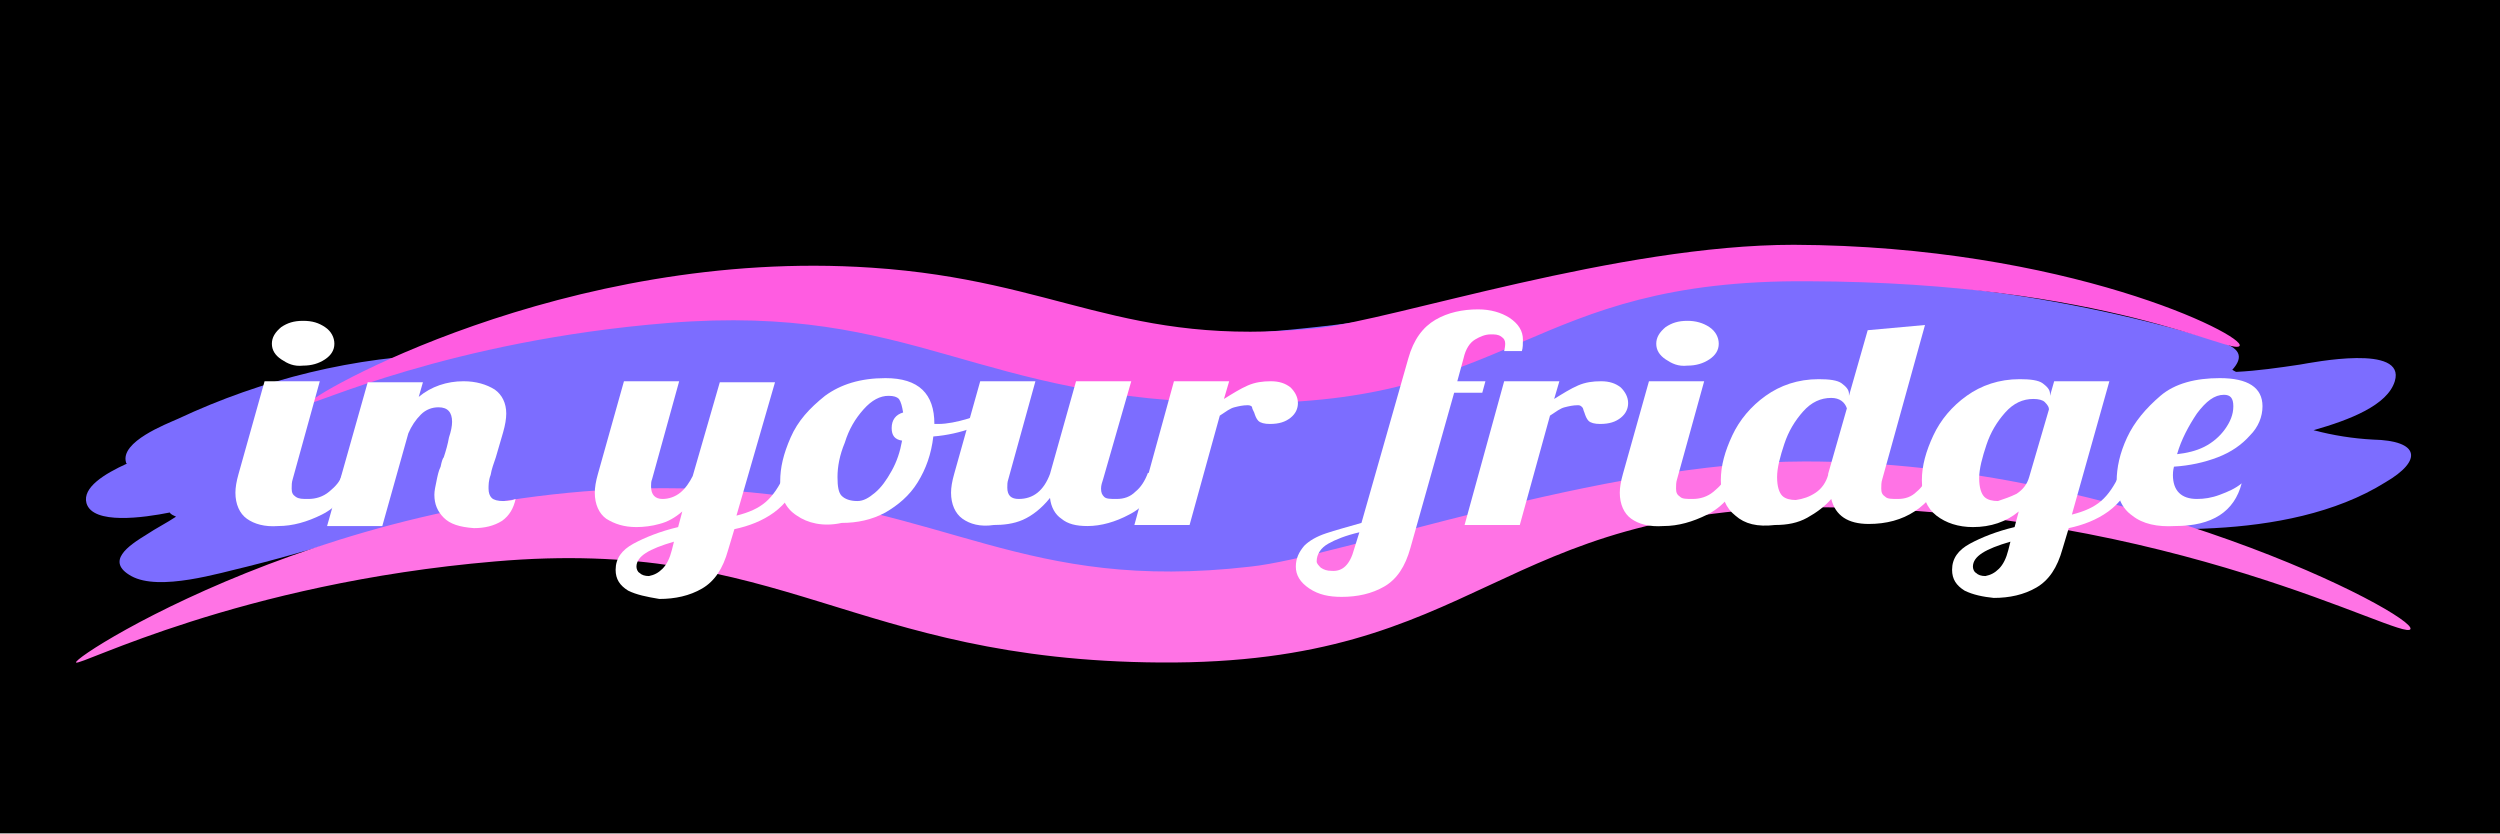
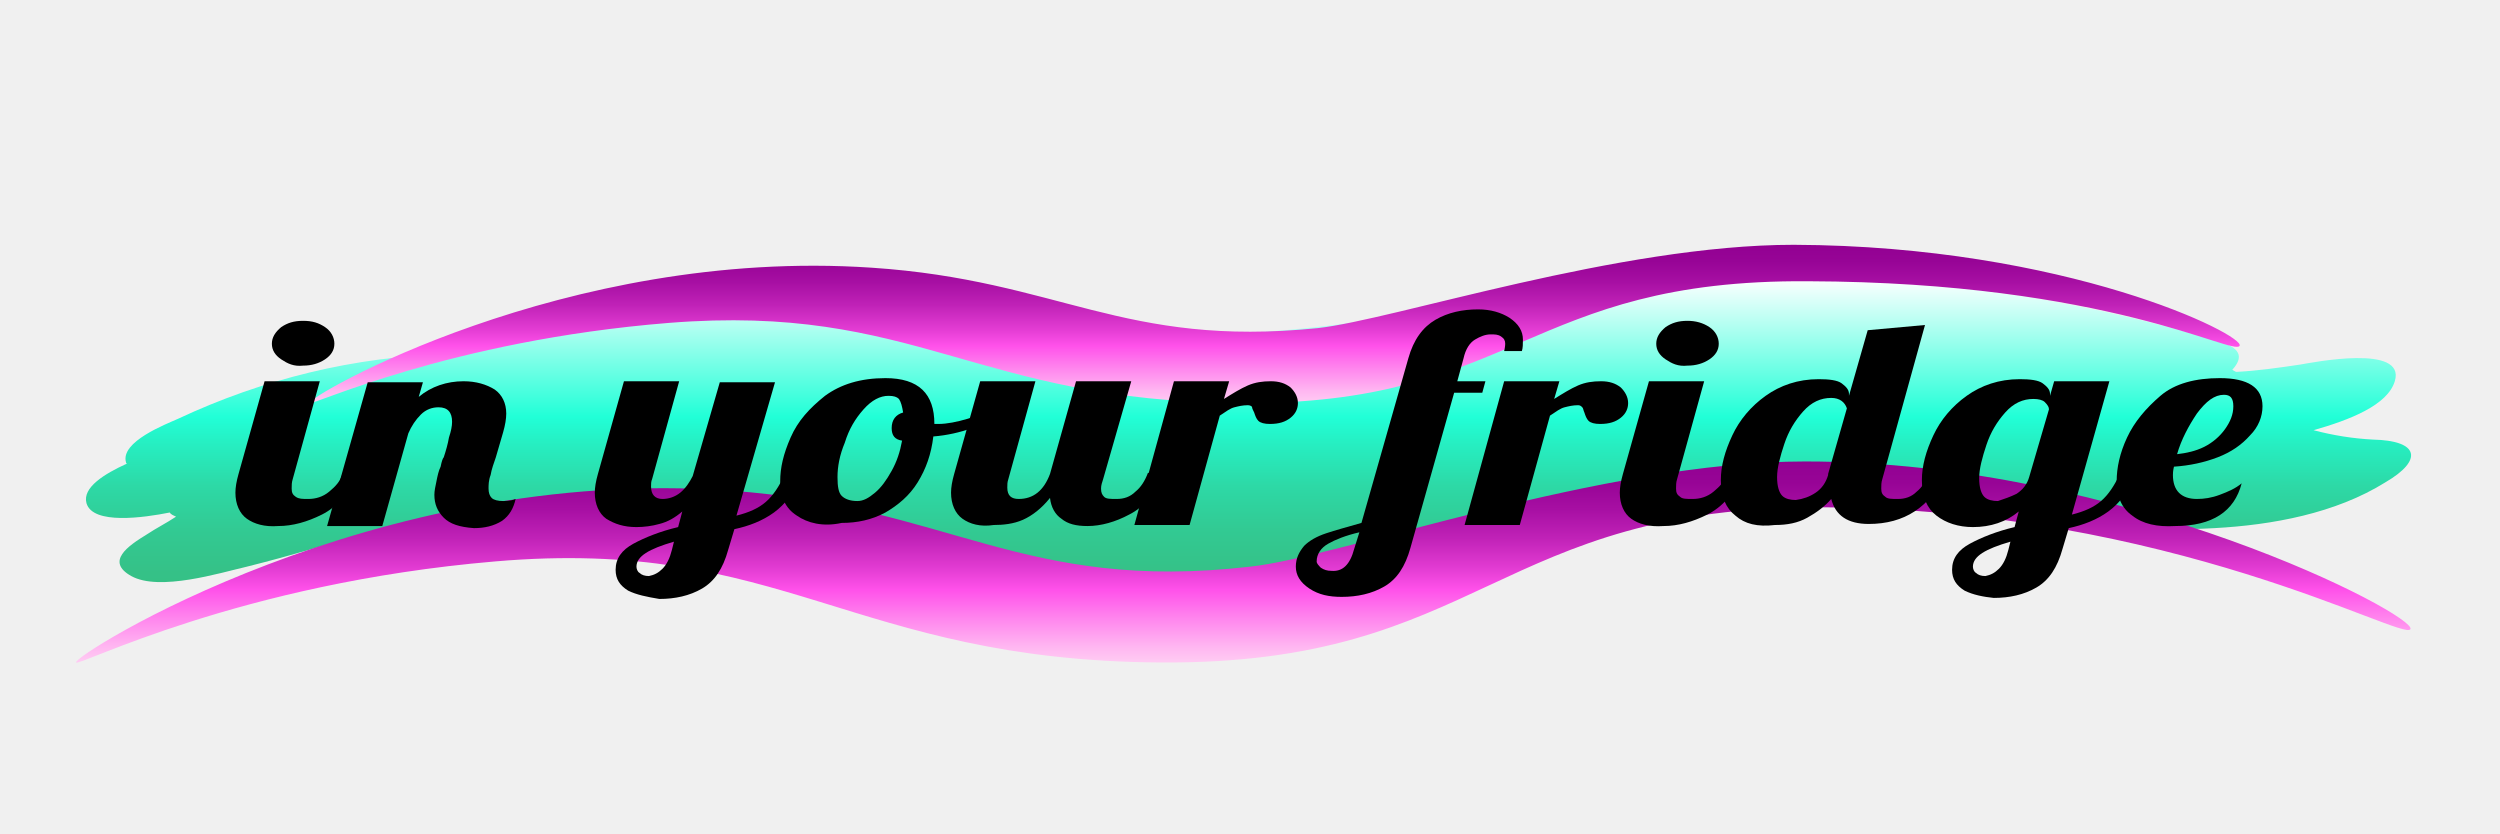
- <svg xmlns="http://www.w3.org/2000/svg" version="1.1" id="Warstwa_1" x="0px" y="0px" viewBox="0 0 240 80" style="enable-background:new 0 0 240 80;" xml:space="preserve">
+ <svg xmlns="http://www.w3.org/2000/svg" xmlns:xlink="http://www.w3.org/1999/xlink" version="1.1" id="Warstwa_1" x="0px" y="0px" viewBox="0 0 240 80" style="enable-background:new 0 0 240 80;" xml:space="preserve">
  <style type="text/css">
- 	.st0{fill:#7C6DFF;}
- 	.st1{fill:#FF5CE1;}
- 	.st2{fill:#FF73E5;}
- 	.st3{fill:#FFFFFF;}
+ 	.st0{fill:url(#SVGID_1_);}
+ 	.st1{fill:url(#SVGID_00000065062627822816050250000000301625033412798864_);}
+ 	.st2{fill:url(#SVGID_00000165227181748509957020000012348348844762991238_);}
+ 	.st3{clip-path:url(#SVGID_00000029748331680824588260000006157473373707077817_);}
+ 	.st4{clip-path:url(#SVGID_00000083054543840787733330000016812590485628647594_);}
+ 	.st5{clip-path:url(#SVGID_00000085231439165316520180000004624912995546833562_);}
+ 	.st6{clip-path:url(#SVGID_00000057831379467640489620000010386262381234860943_);}
+ 	.st7{clip-path:url(#SVGID_00000169527844537104715430000012389577654403326121_);}
+ 	.st8{clip-path:url(#SVGID_00000045602674596552010220000008457759679783765638_);}
+ 	.st9{clip-path:url(#SVGID_00000080188492133598849550000012423451543687539372_);}
+ 	.st10{clip-path:url(#SVGID_00000124122910316897507110000000817183369835563933_);}
+ 	.st11{clip-path:url(#SVGID_00000141429310975013705090000017264376914575035286_);}
+ 	.st12{clip-path:url(#SVGID_00000073695997875720722330000007120541654793094079_);}
+ 	.st13{clip-path:url(#SVGID_00000023974071972358609010000009331534913883654047_);}
+ 	.st14{clip-path:url(#SVGID_00000108281715214661772930000012003828351346873480_);}
+ 	.st15{clip-path:url(#SVGID_00000142142113880364536230000014330997355380818863_);}
+ 	.st16{clip-path:url(#SVGID_00000161611034830498903290000017165061158628525488_);}
+ 	.st17{clip-path:url(#SVGID_00000152983592099499792190000007597551118080742039_);}
+ 	.st18{clip-path:url(#SVGID_00000039836375801770042340000011030612652909502136_);}
+ 	.st19{clip-path:url(#SVGID_00000114774303221623309550000011994104450757796256_);}
+ 	.st20{clip-path:url(#SVGID_00000139290407168202859170000016157787040103914928_);}
+ 	.st21{clip-path:url(#SVGID_00000020356593184626378890000018111411441031017871_);}
+ 	.st22{clip-path:url(#SVGID_00000139255261032808387400000010601490477063619759_);}
</style>
-   <rect width="240" height="80" />
+   <linearGradient id="SVGID_1_" gradientUnits="userSpaceOnUse" x1="119.857" y1="26.643" x2="119.857" y2="59.2">
+     <stop offset="0" style="stop-color:#FFFFFF" />
+     <stop offset="0.411" style="stop-color:#21FFD7" />
+     <stop offset="0.489" style="stop-color:#26EFC2" />
+     <stop offset="0.615" style="stop-color:#2DD9A6" />
+     <stop offset="0.742" style="stop-color:#32CA93" />
+     <stop offset="0.87" style="stop-color:#35C187" />
+     <stop offset="1" style="stop-color:#36BE83" />
+   </linearGradient>
  <path class="st0" d="M227.8,42.2c-1.9-0.1-3.8-0.4-5.7-0.9c3.5-1,7.1-2.4,7.8-4.7c1.1-3.6-7.9-1.8-9.1-1.6c-2,0.3-4.1,0.6-6.1,0.7  c-0.1,0-0.2-0.1-0.4-0.2c0.9-1,1.1-2-1.2-2.7c-17.1-5.2-34.9-7-52.7-5.8c-17.3,1.1-34.3,6.1-51.7,5c-3.8-0.2-8.3,1-12.1,2.4  c-5-1.7-10-3.8-15.2-4.5c-5.4-0.8-11.3-0.6-17,0.5c-0.4-1.3-3.2-1.2-4-1.3C54.9,29,48.8,31,44,33.5c-0.3,0.2-0.6,0.3-0.9,0.5  c-9,0.2-17.9,2.4-26,6.2c-1.1,0.5-5.6,2.2-5,4.2c0,0,0,0.1,0.1,0.1c-2.2,1-4.3,2.3-3.9,3.8c0.6,2.1,5.5,1.4,8,0.9  c0.1,0.2,0.4,0.3,0.6,0.4c-0.9,0.6-1.9,1.1-2.8,1.7c-1.8,1.1-4,2.6-1.5,4c2.7,1.5,8.5-0.3,11.1-0.9c4.4-1.1,8.7-2.4,13-3.7  c5.2,0.7,10.6,0.8,15.8,0.2c3.8-0.4,7.9-1.4,11.7-2.5c0.9,0.8,2,2.1,2.4,2.5c1.4,1.2,2.9,2,4.7,2.7c1.8,0.7,3.6,1,5.4,1.2  c8.2,4.2,18,3.6,27.3,2.1c0.3,0.3,0.8,0.5,1.6,0.5c4.8,0.5,9.8,1.7,14.6,1.8c6.9,0,13.1-3,19.4-5.5c4-1.5,8-2.9,12.1-4.1  c8-0.4,15.9-1.4,23.6-4.1c12.1,3.5,24.5,5.9,37.3,5.2c5.5-0.3,11.6-1.4,16.4-4.4C232.6,44.2,232.3,42.3,227.8,42.2z" />
-   <path class="st1" d="M29.7,38.7c0.2,0.3,13.4-6,34.5-7.7c23.8-1.9,29.3,7.5,54.8,7.7c26.6,0.2,27.4-11.9,54.6-11.7  c28.8,0.1,40.8,7.2,41.4,6.2c0.6-1-16.6-9.6-42.8-9.7c-16.8,0-38.4,7.2-45.7,8c-18.7,1.9-24.8-4.6-42.8-5.8  C54.2,23.7,29.3,38.2,29.7,38.7z" />
-   <path class="st2" d="M7.3,63.6C7.6,64,22.9,56,47.5,53.9c27.7-2.4,34.2,9.5,63.9,9.7c31,0.2,32-15,63.6-14.9  c33.6,0.2,55.7,12.9,56.4,11.7c0.7-1.3-27.5-16.1-58.1-16.1c-19.5,0-44.7,9.2-53.3,10.1c-21.8,2.5-28.9-5.8-49.9-7.3  C35.9,44.6,6.9,63,7.3,63.6z" />
-   <g>
-     <path class="st3" d="M23.7,49.8c-0.7-0.5-1.1-1.4-1.1-2.5c0-0.5,0.1-1.1,0.3-1.8l2.5-8.9h5.3L28.1,46c-0.1,0.3-0.1,0.6-0.1,0.9   c0,0.4,0.1,0.6,0.4,0.8s0.6,0.2,1.2,0.2c0.7,0,1.4-0.2,2-0.7c0.6-0.5,1.1-1,1.3-1.8h1.5c-0.9,2-2.1,3.3-3.5,4   c-1.4,0.7-2.8,1.1-4.2,1.1C25.4,50.6,24.4,50.3,23.7,49.8z M27,34.5c-0.6-0.4-0.9-0.9-0.9-1.5s0.3-1.1,0.9-1.6   c0.6-0.4,1.2-0.6,2.1-0.6s1.5,0.2,2.1,0.6c0.6,0.4,0.9,1,0.9,1.6s-0.3,1.1-0.9,1.5s-1.3,0.6-2.1,0.6C28.2,35.2,27.6,34.9,27,34.5z" />
-     <path class="st3" d="M42.6,49.7c-0.6-0.6-0.9-1.3-0.9-2.2c0-0.4,0.1-0.8,0.2-1.3s0.2-1,0.4-1.4c0.1-0.5,0.2-0.8,0.3-0.9   c0.2-0.6,0.4-1.3,0.5-1.9c0.2-0.6,0.3-1.1,0.3-1.5c0-0.9-0.4-1.4-1.3-1.4c-0.6,0-1.2,0.2-1.7,0.7s-0.9,1.1-1.2,1.8l-2.5,8.9h-5.3   l3.9-13.8h5.3l-0.4,1.4c1.2-1,2.7-1.5,4.3-1.5c1.2,0,2.2,0.3,3,0.8c0.7,0.5,1.1,1.3,1.1,2.3c0,0.5-0.1,1.1-0.3,1.8   c-0.2,0.7-0.4,1.4-0.7,2.4c-0.2,0.6-0.4,1.1-0.5,1.7c-0.2,0.5-0.2,1-0.2,1.3c0,0.4,0.1,0.7,0.3,0.9c0.2,0.2,0.6,0.3,1.1,0.3   c0.6,0,1-0.1,1.2-0.2c-0.2,0.9-0.6,1.6-1.3,2.1c-0.8,0.5-1.7,0.7-2.7,0.7C44.1,50.6,43.2,50.3,42.6,49.7z" />
-     <path class="st3" d="M60.3,56.7c-0.8-0.5-1.2-1.1-1.2-2c0-1.1,0.6-1.9,1.7-2.5c1.1-0.6,2.6-1.2,4.3-1.6l0.4-1.5   c-0.7,0.6-1.4,1-2.2,1.2c-0.7,0.2-1.5,0.3-2.2,0.3c-1.2,0-2.1-0.3-2.9-0.8c-0.7-0.5-1.1-1.4-1.1-2.5c0-0.5,0.1-1.1,0.3-1.8l2.5-8.9   h5.3L62.6,46c-0.1,0.2-0.1,0.5-0.1,0.7c0,0.8,0.4,1.2,1.1,1.2c0.6,0,1.2-0.2,1.7-0.6c0.5-0.4,0.9-1,1.2-1.6l2.6-9h5.3l-3.7,12.8   c1.2-0.3,2.1-0.7,2.8-1.3c0.7-0.6,1.3-1.5,1.8-2.6H77c-0.7,1.6-1.6,2.8-2.7,3.6c-1.1,0.8-2.4,1.3-3.8,1.6l-0.6,2   c-0.5,1.8-1.3,3-2.5,3.7c-1.2,0.7-2.6,1-4.1,1C62.1,57.3,61.1,57.1,60.3,56.7z M63.6,54.6c0.4-0.4,0.7-1,0.9-1.8l0.2-0.8   c-2.4,0.7-3.6,1.4-3.6,2.4c0,0.2,0.1,0.5,0.3,0.6c0.2,0.2,0.5,0.3,0.9,0.3C62.8,55.2,63.2,55,63.6,54.6z" />
-     <path class="st3" d="M76.5,49.5c-1.1-0.7-1.6-1.8-1.6-3.3c0-1.3,0.3-2.6,1-4.2s1.8-2.8,3.3-4c1.5-1.1,3.4-1.7,5.8-1.7   c3.2,0,4.7,1.5,4.7,4.4v0c0.1,0,0.2,0,0.4,0c0.8,0,1.8-0.2,2.8-0.5c1.1-0.3,2-0.7,2.9-1.2l0.3,0.7c-0.7,0.6-1.6,1.1-2.8,1.4   c-1.1,0.4-2.4,0.7-3.7,0.8c-0.2,1.7-0.7,3.1-1.5,4.4c-0.8,1.3-1.9,2.2-3.1,2.9c-1.3,0.7-2.7,1-4.2,1C79,50.6,77.5,50.2,76.5,49.5z    M84,47.3c0.6-0.5,1.1-1.2,1.6-2.1s0.8-1.8,1-2.9c-0.7-0.1-1-0.5-1-1.2c0-0.8,0.4-1.3,1.1-1.5c-0.1-0.6-0.2-1-0.4-1.3   c-0.2-0.2-0.5-0.3-1-0.3c-0.8,0-1.6,0.4-2.4,1.3c-0.8,0.9-1.4,1.9-1.8,3.2c-0.5,1.2-0.7,2.3-0.7,3.3c0,0.9,0.1,1.5,0.4,1.8   c0.3,0.3,0.8,0.5,1.5,0.5C82.9,48.1,83.4,47.8,84,47.3z" />
-     <path class="st3" d="M92.4,49.8c-0.7-0.5-1.1-1.4-1.1-2.5c0-0.5,0.1-1.1,0.3-1.8l2.5-8.9h5.3L96.8,46c-0.1,0.3-0.1,0.5-0.1,0.8   c0,0.8,0.4,1.1,1.1,1.1c0.7,0,1.3-0.2,1.8-0.6c0.5-0.4,0.9-1,1.2-1.8l2.5-8.9h5.3l-2.7,9.4c-0.1,0.3-0.2,0.6-0.2,0.9   c0,0.4,0.1,0.6,0.3,0.8c0.2,0.2,0.6,0.2,1.2,0.2c0.7,0,1.3-0.2,1.8-0.7c0.5-0.4,0.9-1,1.2-1.8h1.6c-0.9,2-2,3.3-3.4,4   c-1.3,0.7-2.7,1.1-4,1.1c-1.1,0-1.9-0.2-2.5-0.7c-0.6-0.4-1-1.1-1.1-2c-0.8,1-1.7,1.7-2.6,2.1c-0.9,0.4-1.9,0.5-2.8,0.5   C94.1,50.6,93.1,50.3,92.4,49.8z" />
-     <path class="st3" d="M112.7,36.6h5.3l-0.5,1.7c0.8-0.5,1.6-1,2.3-1.3c0.7-0.3,1.4-0.4,2.2-0.4c0.8,0,1.4,0.2,1.9,0.6   c0.4,0.4,0.7,0.9,0.7,1.5c0,0.5-0.2,1-0.7,1.4c-0.5,0.4-1.1,0.6-2,0.6c-0.5,0-0.9-0.1-1.1-0.3c-0.2-0.2-0.3-0.5-0.4-0.8   c-0.1-0.2-0.2-0.4-0.2-0.5s-0.2-0.2-0.4-0.2c-0.5,0-0.9,0.1-1.3,0.2s-0.8,0.4-1.4,0.8l-2.9,10.5h-5.3L112.7,36.6z" />
-     <path class="st3" d="M125.7,56.5c-0.9-0.6-1.3-1.3-1.3-2.1c0-0.8,0.3-1.4,0.8-2c0.5-0.5,1.2-0.9,2.1-1.2s2-0.6,3.4-1l4.5-15.8   c0.5-1.8,1.4-3,2.6-3.7s2.6-1,4.1-1c1.2,0,2.2,0.3,3,0.8c0.9,0.6,1.3,1.3,1.3,2.1c0,0.4,0,0.8-0.1,1.1h-1.7   c0.1-0.4,0.1-0.7,0.1-0.7c0-0.3-0.1-0.5-0.4-0.7c-0.3-0.2-0.6-0.2-1-0.2c-0.5,0-1,0.2-1.5,0.5c-0.5,0.3-0.9,0.9-1.1,1.8l-0.6,2.2   h2.7l-0.3,1.1h-2.7l-4.2,14.9c-0.5,1.8-1.3,3-2.5,3.7c-1.2,0.7-2.6,1-4.1,1C127.6,57.3,126.6,57.1,125.7,56.5z M130,52.7l0.5-1.6   c-1.3,0.3-2.3,0.7-3,1.1c-0.7,0.4-1.1,1-1.1,1.7c0,0.2,0.2,0.4,0.4,0.6c0.3,0.2,0.6,0.3,1,0.3C128.9,54.9,129.6,54.2,130,52.7z" />
-     <path class="st3" d="M144.4,36.6h5.3l-0.5,1.7c0.8-0.5,1.6-1,2.3-1.3c0.7-0.3,1.4-0.4,2.2-0.4s1.4,0.2,1.9,0.6   c0.4,0.4,0.7,0.9,0.7,1.5c0,0.5-0.2,1-0.7,1.4c-0.5,0.4-1.1,0.6-2,0.6c-0.5,0-0.9-0.1-1.1-0.3c-0.2-0.2-0.3-0.5-0.4-0.8   c-0.1-0.2-0.1-0.4-0.2-0.5s-0.2-0.2-0.4-0.2c-0.5,0-0.9,0.1-1.3,0.2s-0.8,0.4-1.4,0.8l-2.9,10.5h-5.3L144.4,36.6z" />
-     <path class="st3" d="M156.6,49.8c-0.7-0.5-1.1-1.4-1.1-2.5c0-0.5,0.1-1.1,0.3-1.8l2.5-8.9h5.3L161,46c-0.1,0.3-0.1,0.6-0.1,0.9   c0,0.4,0.1,0.6,0.4,0.8c0.2,0.2,0.6,0.2,1.2,0.2c0.7,0,1.4-0.2,2-0.7c0.6-0.5,1.1-1,1.3-1.8h1.6c-0.9,2-2.1,3.3-3.5,4   c-1.4,0.7-2.8,1.1-4.2,1.1C158.3,50.6,157.3,50.3,156.6,49.8z M159.9,34.5c-0.6-0.4-0.9-0.9-0.9-1.5s0.3-1.1,0.9-1.6   c0.6-0.4,1.2-0.6,2.1-0.6c0.8,0,1.5,0.2,2.1,0.6c0.6,0.4,0.9,1,0.9,1.6s-0.3,1.1-0.9,1.5s-1.3,0.6-2.1,0.6   C161.1,35.2,160.5,34.9,159.9,34.5z" />
-     <path class="st3" d="M166.6,49.5c-0.9-0.7-1.4-1.8-1.4-3.4c0-1.4,0.4-2.8,1.1-4.3s1.8-2.8,3.2-3.8c1.4-1,3.1-1.6,5.1-1.6   c1,0,1.8,0.1,2.2,0.4s0.7,0.6,0.7,1V38l1.8-6.3l5.5-0.5L180.7,46c-0.1,0.3-0.1,0.6-0.1,0.9c0,0.4,0.1,0.6,0.4,0.8   c0.2,0.2,0.6,0.2,1.2,0.2c0.7,0,1.3-0.2,1.8-0.7c0.5-0.4,0.9-1,1.2-1.8h1.6c-1.5,3.3-4,4.9-7.4,4.9c-1,0-1.8-0.2-2.4-0.6   c-0.6-0.4-1-1-1.2-1.8c-0.6,0.7-1.4,1.3-2.3,1.8s-1.9,0.7-3.1,0.7C168.7,50.6,167.5,50.3,166.6,49.5z M174.3,47.3   c0.6-0.4,1-1,1.2-1.7v-0.1l1.8-6.3c-0.2-0.6-0.7-1-1.5-1c-1,0-1.9,0.4-2.7,1.3c-0.8,0.9-1.4,1.9-1.8,3.1c-0.4,1.2-0.7,2.3-0.7,3.2   s0.2,1.5,0.5,1.8s0.8,0.4,1.3,0.4C173.1,47.9,173.7,47.7,174.3,47.3z" />
-     <path class="st3" d="M188.6,56.7c-0.8-0.5-1.2-1.1-1.2-2c0-1.1,0.6-1.9,1.7-2.5c1.1-0.6,2.6-1.2,4.3-1.6l0.4-1.5   c-1.2,1-2.7,1.5-4.4,1.5c-1.4,0-2.6-0.4-3.5-1.1c-0.9-0.7-1.4-1.8-1.4-3.4c0-1.4,0.4-2.8,1.1-4.3s1.8-2.8,3.2-3.8   c1.4-1,3.1-1.6,5.1-1.6c1,0,1.8,0.1,2.2,0.4s0.7,0.6,0.7,1v0.2l0.4-1.4h5.3l-3.6,12.8c1.2-0.3,2.1-0.7,2.8-1.3   c0.7-0.6,1.3-1.5,1.8-2.6h1.6c-0.7,1.6-1.6,2.8-2.7,3.6c-1.1,0.8-2.4,1.3-3.8,1.6l-0.6,2c-0.5,1.8-1.3,3-2.5,3.7   c-1.2,0.7-2.6,1-4.1,1C190.4,57.3,189.4,57.1,188.6,56.7z M191.9,54.6c0.4-0.4,0.7-1,0.9-1.8l0.2-0.8c-2.4,0.7-3.6,1.4-3.6,2.4   c0,0.2,0.1,0.5,0.3,0.6c0.2,0.2,0.5,0.3,0.9,0.3C191.1,55.2,191.5,55,191.9,54.6z M193.6,47.4c0.6-0.4,1-0.9,1.2-1.6l1.9-6.5   c0-0.2-0.1-0.4-0.4-0.7c-0.2-0.2-0.6-0.3-1.1-0.3c-1,0-1.9,0.4-2.7,1.3c-0.8,0.9-1.4,1.9-1.8,3.1c-0.4,1.2-0.7,2.3-0.7,3.2   s0.2,1.5,0.5,1.8s0.8,0.4,1.3,0.4C192.4,47.9,193,47.7,193.6,47.4z" />
-     <path class="st3" d="M204.7,49.5c-1-0.7-1.5-1.8-1.5-3.3c0-1.3,0.3-2.7,1-4.2c0.7-1.5,1.8-2.8,3.2-4s3.4-1.7,5.7-1.7   c2.7,0,4.1,0.9,4.1,2.7c0,1-0.4,2-1.2,2.8c-0.8,0.9-1.8,1.6-3.1,2.1c-1.3,0.5-2.7,0.8-4.2,0.9c-0.1,0.4-0.1,0.7-0.1,0.8   c0,1.5,0.8,2.3,2.3,2.3c0.7,0,1.4-0.1,2.2-0.4c0.8-0.3,1.5-0.6,2.1-1.1c-0.7,2.7-2.8,4.1-6.4,4.1C207.1,50.6,205.7,50.3,204.7,49.5   z M211.6,42.9c0.8-0.4,1.5-1,2-1.7c0.5-0.7,0.8-1.4,0.8-2.2c0-0.8-0.3-1.1-0.9-1.1c-0.9,0-1.7,0.6-2.6,1.8   c-0.8,1.2-1.5,2.5-1.9,3.9C209.9,43.5,210.8,43.3,211.6,42.9z" />
+   <linearGradient id="SVGID_00000138562035885705565760000008126285342124849286_" gradientUnits="userSpaceOnUse" x1="122.355" y1="38.71" x2="122.355" y2="23.5">
+     <stop offset="0" style="stop-color:#FFCCF3" />
+     <stop offset="7.952106e-02" style="stop-color:#FFB6F1" />
+     <stop offset="0.244" style="stop-color:#FF7DED" />
+     <stop offset="0.362" style="stop-color:#FF51EA" />
+     <stop offset="0.466" style="stop-color:#E33CD3" />
+     <stop offset="0.619" style="stop-color:#C022B7" />
+     <stop offset="0.764" style="stop-color:#A70FA3" />
+     <stop offset="0.895" style="stop-color:#970496" />
+     <stop offset="1" style="stop-color:#920092" />
+   </linearGradient>
+   <path style="fill:url(#SVGID_00000138562035885705565760000008126285342124849286_);" d="M29.7,38.7c0.2,0.3,13.4-6,34.5-7.7  c23.8-1.9,29.3,7.5,54.8,7.7c26.6,0.2,27.4-11.9,54.6-11.7c28.8,0.1,40.8,7.2,41.4,6.2c0.6-1-16.6-9.6-42.8-9.7  c-16.8,0-38.4,7.2-45.7,8c-18.7,1.9-24.8-4.6-42.8-5.8C54.2,23.7,29.3,38.2,29.7,38.7z" />
+   <linearGradient id="SVGID_00000179631760123421864300000006304426436393852068_" gradientUnits="userSpaceOnUse" x1="119.354" y1="63.614" x2="119.354" y2="44.3">
+     <stop offset="0" style="stop-color:#FFCCF3" />
+     <stop offset="7.952106e-02" style="stop-color:#FFB6F1" />
+     <stop offset="0.244" style="stop-color:#FF7DED" />
+     <stop offset="0.362" style="stop-color:#FF51EA" />
+     <stop offset="0.466" style="stop-color:#E33CD3" />
+     <stop offset="0.619" style="stop-color:#C022B7" />
+     <stop offset="0.764" style="stop-color:#A70FA3" />
+     <stop offset="0.895" style="stop-color:#970496" />
+     <stop offset="1" style="stop-color:#920092" />
+   </linearGradient>
+   <path style="fill:url(#SVGID_00000179631760123421864300000006304426436393852068_);" d="M7.3,63.6C7.6,64,22.9,56,47.5,53.9  c27.7-2.4,34.2,9.5,63.9,9.7c31,0.2,32-15,63.6-14.9c33.6,0.2,55.7,12.9,56.4,11.7c0.7-1.3-27.5-16.1-58.1-16.1  c-19.5,0-44.7,9.2-53.3,10.1c-21.8,2.5-28.9-5.8-49.9-7.3C35.9,44.6,6.9,63,7.3,63.6z" />
+   <g>
+     <path d="M23.7,49.8c-0.7-0.5-1.1-1.4-1.1-2.5c0-0.5,0.1-1.1,0.3-1.8l2.5-8.9h5.3L28.1,46C28,46.3,28,46.6,28,46.9   c0,0.4,0.1,0.6,0.4,0.8s0.6,0.2,1.2,0.2c0.7,0,1.4-0.2,2-0.7s1.1-1,1.3-1.8h1.5c-0.9,2-2.1,3.3-3.5,4c-1.4,0.7-2.8,1.1-4.2,1.1   C25.4,50.6,24.4,50.3,23.7,49.8z M27,34.5c-0.6-0.4-0.9-0.9-0.9-1.5s0.3-1.1,0.9-1.6c0.6-0.4,1.2-0.6,2.1-0.6s1.5,0.2,2.1,0.6   s0.9,1,0.9,1.6s-0.3,1.1-0.9,1.5s-1.3,0.6-2.1,0.6C28.2,35.2,27.6,34.9,27,34.5z" />
+     <path d="M42.6,49.7c-0.6-0.6-0.9-1.3-0.9-2.2c0-0.4,0.1-0.8,0.2-1.3s0.2-1,0.4-1.4c0.1-0.5,0.2-0.8,0.3-0.9   c0.2-0.6,0.4-1.3,0.5-1.9c0.2-0.6,0.3-1.1,0.3-1.5c0-0.9-0.4-1.4-1.3-1.4c-0.6,0-1.2,0.2-1.7,0.7s-0.9,1.1-1.2,1.8l-2.5,8.9h-5.3   l3.9-13.8h5.3l-0.4,1.4c1.2-1,2.7-1.5,4.3-1.5c1.2,0,2.2,0.3,3,0.8c0.7,0.5,1.1,1.3,1.1,2.3c0,0.5-0.1,1.1-0.3,1.8   s-0.4,1.4-0.7,2.4c-0.2,0.6-0.4,1.1-0.5,1.7c-0.2,0.5-0.2,1-0.2,1.3c0,0.4,0.1,0.7,0.3,0.9s0.6,0.3,1.1,0.3c0.6,0,1-0.1,1.2-0.2   c-0.2,0.9-0.6,1.6-1.3,2.1c-0.8,0.5-1.7,0.7-2.7,0.7C44.1,50.6,43.2,50.3,42.6,49.7z" />
+     <path d="M60.3,56.7c-0.8-0.5-1.2-1.1-1.2-2c0-1.1,0.6-1.9,1.7-2.5c1.1-0.6,2.6-1.2,4.3-1.6l0.4-1.5c-0.7,0.6-1.4,1-2.2,1.2   c-0.7,0.2-1.5,0.3-2.2,0.3c-1.2,0-2.1-0.3-2.9-0.8c-0.7-0.5-1.1-1.4-1.1-2.5c0-0.5,0.1-1.1,0.3-1.8l2.5-8.9h5.3L62.6,46   c-0.1,0.2-0.1,0.5-0.1,0.7c0,0.8,0.4,1.2,1.1,1.2c0.6,0,1.2-0.2,1.7-0.6c0.5-0.4,0.9-1,1.2-1.6l2.6-9h5.3l-3.7,12.8   c1.2-0.3,2.1-0.7,2.8-1.3c0.7-0.6,1.3-1.5,1.8-2.6H77c-0.7,1.6-1.6,2.8-2.7,3.6s-2.4,1.3-3.8,1.6l-0.6,2c-0.5,1.8-1.3,3-2.5,3.7   s-2.6,1-4.1,1C62.1,57.3,61.1,57.1,60.3,56.7z M63.6,54.6c0.4-0.4,0.7-1,0.9-1.8l0.2-0.8c-2.4,0.7-3.6,1.4-3.6,2.4   c0,0.2,0.1,0.5,0.3,0.6c0.2,0.2,0.5,0.3,0.9,0.3C62.8,55.2,63.2,55,63.6,54.6z" />
+     <path d="M76.5,49.5c-1.1-0.7-1.6-1.8-1.6-3.3c0-1.3,0.3-2.6,1-4.2s1.8-2.8,3.3-4c1.5-1.1,3.4-1.7,5.8-1.7c3.2,0,4.7,1.5,4.7,4.4   l0,0c0.1,0,0.2,0,0.4,0c0.8,0,1.8-0.2,2.8-0.5c1.1-0.3,2-0.7,2.9-1.2l0.3,0.7c-0.7,0.6-1.6,1.1-2.8,1.4c-1.1,0.4-2.4,0.7-3.7,0.8   c-0.2,1.7-0.7,3.1-1.5,4.4c-0.8,1.3-1.9,2.2-3.1,2.9c-1.3,0.7-2.7,1-4.2,1C79,50.6,77.5,50.2,76.5,49.5z M84,47.3   c0.6-0.5,1.1-1.2,1.6-2.1s0.8-1.8,1-2.9c-0.7-0.1-1-0.5-1-1.2c0-0.8,0.4-1.3,1.1-1.5c-0.1-0.6-0.2-1-0.4-1.3   c-0.2-0.2-0.5-0.3-1-0.3c-0.8,0-1.6,0.4-2.4,1.3c-0.8,0.9-1.4,1.9-1.8,3.2c-0.5,1.2-0.7,2.3-0.7,3.3c0,0.9,0.1,1.5,0.4,1.8   s0.8,0.5,1.5,0.5C82.9,48.1,83.4,47.8,84,47.3z" />
+     <path d="M92.4,49.8c-0.7-0.5-1.1-1.4-1.1-2.5c0-0.5,0.1-1.1,0.3-1.8l2.5-8.9h5.3L96.8,46c-0.1,0.3-0.1,0.5-0.1,0.8   c0,0.8,0.4,1.1,1.1,1.1s1.3-0.2,1.8-0.6c0.5-0.4,0.9-1,1.2-1.8l2.5-8.9h5.3l-2.7,9.4c-0.1,0.3-0.2,0.6-0.2,0.9   c0,0.4,0.1,0.6,0.3,0.8c0.2,0.2,0.6,0.2,1.2,0.2c0.7,0,1.3-0.2,1.8-0.7c0.5-0.4,0.9-1,1.2-1.8h1.6c-0.9,2-2,3.3-3.4,4   c-1.3,0.7-2.7,1.1-4,1.1c-1.1,0-1.9-0.2-2.5-0.7c-0.6-0.4-1-1.1-1.1-2c-0.8,1-1.7,1.7-2.6,2.1c-0.9,0.4-1.9,0.5-2.8,0.5   C94.1,50.6,93.1,50.3,92.4,49.8z" />
+     <path d="M112.7,36.6h5.3l-0.5,1.7c0.8-0.5,1.6-1,2.3-1.3c0.7-0.3,1.4-0.4,2.2-0.4c0.8,0,1.4,0.2,1.9,0.6c0.4,0.4,0.7,0.9,0.7,1.5   c0,0.5-0.2,1-0.7,1.4s-1.1,0.6-2,0.6c-0.5,0-0.9-0.1-1.1-0.3s-0.3-0.5-0.4-0.8c-0.1-0.2-0.2-0.4-0.2-0.5s-0.2-0.2-0.4-0.2   c-0.5,0-0.9,0.1-1.3,0.2s-0.8,0.4-1.4,0.8l-2.9,10.5h-5.3L112.7,36.6z" />
+     <path d="M125.7,56.5c-0.9-0.6-1.3-1.3-1.3-2.1s0.3-1.4,0.8-2c0.5-0.5,1.2-0.9,2.1-1.2s2-0.6,3.4-1l4.5-15.8c0.5-1.8,1.4-3,2.6-3.7   s2.6-1,4.1-1c1.2,0,2.2,0.3,3,0.8c0.9,0.6,1.3,1.3,1.3,2.1c0,0.4,0,0.8-0.1,1.1h-1.7c0.1-0.4,0.1-0.7,0.1-0.7   c0-0.3-0.1-0.5-0.4-0.7c-0.3-0.2-0.6-0.2-1-0.2c-0.5,0-1,0.2-1.5,0.5s-0.9,0.9-1.1,1.8l-0.6,2.2h2.7l-0.3,1.1h-2.7l-4.2,14.9   c-0.5,1.8-1.3,3-2.5,3.7s-2.6,1-4.1,1C127.6,57.3,126.6,57.1,125.7,56.5z M130,52.7l0.5-1.6c-1.3,0.3-2.3,0.7-3,1.1   c-0.7,0.4-1.1,1-1.1,1.7c0,0.2,0.2,0.4,0.4,0.6c0.3,0.2,0.6,0.3,1,0.3C128.9,54.9,129.6,54.2,130,52.7z" />
+     <path d="M144.4,36.6h5.3l-0.5,1.7c0.8-0.5,1.6-1,2.3-1.3s1.4-0.4,2.2-0.4s1.4,0.2,1.9,0.6c0.4,0.4,0.7,0.9,0.7,1.5   c0,0.5-0.2,1-0.7,1.4s-1.1,0.6-2,0.6c-0.5,0-0.9-0.1-1.1-0.3c-0.2-0.2-0.3-0.5-0.4-0.8c-0.1-0.2-0.1-0.4-0.2-0.5s-0.2-0.2-0.4-0.2   c-0.5,0-0.9,0.1-1.3,0.2s-0.8,0.4-1.4,0.8l-2.9,10.5h-5.3L144.4,36.6z" />
+     <path d="M156.6,49.8c-0.7-0.5-1.1-1.4-1.1-2.5c0-0.5,0.1-1.1,0.3-1.8l2.5-8.9h5.3L161,46c-0.1,0.3-0.1,0.6-0.1,0.9   c0,0.4,0.1,0.6,0.4,0.8c0.2,0.2,0.6,0.2,1.2,0.2c0.7,0,1.4-0.2,2-0.7s1.1-1,1.3-1.8h1.6c-0.9,2-2.1,3.3-3.5,4s-2.8,1.1-4.2,1.1   C158.3,50.6,157.3,50.3,156.6,49.8z M159.9,34.5c-0.6-0.4-0.9-0.9-0.9-1.5s0.3-1.1,0.9-1.6c0.6-0.4,1.2-0.6,2.1-0.6   c0.8,0,1.5,0.2,2.1,0.6s0.9,1,0.9,1.6s-0.3,1.1-0.9,1.5s-1.3,0.6-2.1,0.6C161.1,35.2,160.5,34.9,159.9,34.5z" />
+     <path d="M166.6,49.5c-0.9-0.7-1.4-1.8-1.4-3.4c0-1.4,0.4-2.8,1.1-4.3s1.8-2.8,3.2-3.8s3.1-1.6,5.1-1.6c1,0,1.8,0.1,2.2,0.4   s0.7,0.6,0.7,1V38l1.8-6.3l5.5-0.5L180.7,46c-0.1,0.3-0.1,0.6-0.1,0.9c0,0.4,0.1,0.6,0.4,0.8c0.2,0.2,0.6,0.2,1.2,0.2   c0.7,0,1.3-0.2,1.8-0.7c0.5-0.4,0.9-1,1.2-1.8h1.6c-1.5,3.3-4,4.9-7.4,4.9c-1,0-1.8-0.2-2.4-0.6c-0.6-0.4-1-1-1.2-1.8   c-0.6,0.7-1.4,1.3-2.3,1.8s-1.9,0.7-3.1,0.7C168.7,50.6,167.5,50.3,166.6,49.5z M174.3,47.3c0.6-0.4,1-1,1.2-1.7v-0.1l1.8-6.3   c-0.2-0.6-0.7-1-1.5-1c-1,0-1.9,0.4-2.7,1.3c-0.8,0.9-1.4,1.9-1.8,3.1c-0.4,1.2-0.7,2.3-0.7,3.2s0.2,1.5,0.5,1.8s0.8,0.4,1.3,0.4   C173.1,47.9,173.7,47.7,174.3,47.3z" />
+     <path d="M188.6,56.7c-0.8-0.5-1.2-1.1-1.2-2c0-1.1,0.6-1.9,1.7-2.5c1.1-0.6,2.6-1.2,4.3-1.6l0.4-1.5c-1.2,1-2.7,1.5-4.4,1.5   c-1.4,0-2.6-0.4-3.5-1.1c-0.9-0.7-1.4-1.8-1.4-3.4c0-1.4,0.4-2.8,1.1-4.3s1.8-2.8,3.2-3.8s3.1-1.6,5.1-1.6c1,0,1.8,0.1,2.2,0.4   s0.7,0.6,0.7,1V38l0.4-1.4h5.3l-3.6,12.8c1.2-0.3,2.1-0.7,2.8-1.3s1.3-1.5,1.8-2.6h1.6c-0.7,1.6-1.6,2.8-2.7,3.6   c-1.1,0.8-2.4,1.3-3.8,1.6l-0.6,2c-0.5,1.8-1.3,3-2.5,3.7s-2.6,1-4.1,1C190.4,57.3,189.4,57.1,188.6,56.7z M191.9,54.6   c0.4-0.4,0.7-1,0.9-1.8L193,52c-2.4,0.7-3.6,1.4-3.6,2.4c0,0.2,0.1,0.5,0.3,0.6c0.2,0.2,0.5,0.3,0.9,0.3   C191.1,55.2,191.5,55,191.9,54.6z M193.6,47.4c0.6-0.4,1-0.9,1.2-1.6l1.9-6.5c0-0.2-0.1-0.4-0.4-0.7c-0.2-0.2-0.6-0.3-1.1-0.3   c-1,0-1.9,0.4-2.7,1.3c-0.8,0.9-1.4,1.9-1.8,3.1c-0.4,1.2-0.7,2.3-0.7,3.2s0.2,1.5,0.5,1.8s0.8,0.4,1.3,0.4   C192.4,47.9,193,47.7,193.6,47.4z" />
+     <path d="M204.7,49.5c-1-0.7-1.5-1.8-1.5-3.3c0-1.3,0.3-2.7,1-4.2s1.8-2.8,3.2-4s3.4-1.7,5.7-1.7c2.7,0,4.1,0.9,4.1,2.7   c0,1-0.4,2-1.2,2.8c-0.8,0.9-1.8,1.6-3.1,2.1s-2.7,0.8-4.2,0.9c-0.1,0.4-0.1,0.7-0.1,0.8c0,1.5,0.8,2.3,2.3,2.3   c0.7,0,1.4-0.1,2.2-0.4c0.8-0.3,1.5-0.6,2.1-1.1c-0.7,2.7-2.8,4.1-6.4,4.1C207.1,50.6,205.7,50.3,204.7,49.5z M211.6,42.9   c0.8-0.4,1.5-1,2-1.7s0.8-1.4,0.8-2.2s-0.3-1.1-0.9-1.1c-0.9,0-1.7,0.6-2.6,1.8c-0.8,1.2-1.5,2.5-1.9,3.9   C209.9,43.5,210.8,43.3,211.6,42.9z" />
+   </g>
+   <g>
+     <g>
+       <defs>
+         <path id="SVGID_00000142858265921760060100000017909322470169074078_" d="M24,45.8c-0.3-0.4-0.5,2.8,1.2,3.5     c0.9,0.4,3.6-0.2,3.2-0.3C25.3,48.7,25.3,48.1,24,45.8z" />
+       </defs>
+       <clipPath id="SVGID_00000021106194325094262370000012968222104100582587_">
+         <use xlink:href="#SVGID_00000142858265921760060100000017909322470169074078_" style="overflow:visible;" />
+       </clipPath>
+       <g style="clip-path:url(#SVGID_00000021106194325094262370000012968222104100582587_);">
+ 		</g>
+     </g>
+   </g>
+   <g>
+     <g>
+       <defs>
+         <path id="SVGID_00000182490492221202242250000000697884715200989091_" d="M43,45.8c-0.3-0.4-0.5,2.8,1.2,3.5     c0.9,0.4,3.6-0.2,3.2-0.3C44.3,48.7,44.3,48.1,43,45.8z" />
+       </defs>
+       <clipPath id="SVGID_00000122683855752962128220000012121144995451842990_">
+         <use xlink:href="#SVGID_00000182490492221202242250000000697884715200989091_" style="overflow:visible;" />
+       </clipPath>
+       <g style="clip-path:url(#SVGID_00000122683855752962128220000012121144995451842990_);">
+ 		</g>
+     </g>
+   </g>
+   <g>
+     <g>
+       <defs>
+         <path id="SVGID_00000163793925042781637030000016361901803068820115_" d="M58,45.8c-0.3-0.4-0.5,2.8,1.2,3.5     c0.9,0.4,3.6-0.2,3.2-0.3C59.3,48.7,59.3,48.1,58,45.8z" />
+       </defs>
+       <clipPath id="SVGID_00000060710940580332428340000008244853364715338933_">
+         <use xlink:href="#SVGID_00000163793925042781637030000016361901803068820115_" style="overflow:visible;" />
+       </clipPath>
+       <g style="clip-path:url(#SVGID_00000060710940580332428340000008244853364715338933_);">
+ 		</g>
+     </g>
+   </g>
+   <g>
+     <g>
+       <defs>
+         <path id="SVGID_00000050629909420907085550000009525958032899910068_" d="M76,45.8c-0.3-0.4-0.5,2.8,1.2,3.5     c0.9,0.4,3.6-0.2,3.2-0.3C77.3,48.7,77.3,48.1,76,45.8z" />
+       </defs>
+       <clipPath id="SVGID_00000147189939268020626970000015970508114901726116_">
+         <use xlink:href="#SVGID_00000050629909420907085550000009525958032899910068_" style="overflow:visible;" />
+       </clipPath>
+       <g style="clip-path:url(#SVGID_00000147189939268020626970000015970508114901726116_);">
+ 		</g>
+     </g>
+   </g>
+   <g>
+     <g>
+       <defs>
+         <path id="SVGID_00000011025683140169835960000009948768186967108248_" d="M93,45.8c-0.3-0.4-0.5,2.8,1.2,3.5     c0.9,0.4,3.6-0.2,3.2-0.3C94.3,48.7,94.3,48.1,93,45.8z" />
+       </defs>
+       <clipPath id="SVGID_00000072263334006067422650000011675287926937084301_">
+         <use xlink:href="#SVGID_00000011025683140169835960000009948768186967108248_" style="overflow:visible;" />
+       </clipPath>
+       <g style="clip-path:url(#SVGID_00000072263334006067422650000011675287926937084301_);">
+ 		</g>
+     </g>
+   </g>
+   <g>
+     <g>
+       <defs>
+         <path id="SVGID_00000063606167878798260590000011249281336079840147_" d="M103,45.8c-0.3-0.4-0.5,2.8,1.2,3.5     c0.9,0.4,3.6-0.2,3.2-0.3C104.3,48.7,104.3,48.1,103,45.8z" />
+       </defs>
+       <clipPath id="SVGID_00000134964253992736052920000009798622062001185686_">
+         <use xlink:href="#SVGID_00000063606167878798260590000011249281336079840147_" style="overflow:visible;" />
+       </clipPath>
+       <g style="clip-path:url(#SVGID_00000134964253992736052920000009798622062001185686_);">
+ 		</g>
+     </g>
+   </g>
+   <g>
+     <g>
+       <defs>
+         <path id="SVGID_00000004523146951411010810000017750426393442680744_" d="M157,45.8c-0.3-0.4-0.5,2.8,1.2,3.5     c0.9,0.4,3.6-0.2,3.2-0.3C158.3,48.7,158.3,48.1,157,45.8z" />
+       </defs>
+       <clipPath id="SVGID_00000044866312123059809200000004384171766998967175_">
+         <use xlink:href="#SVGID_00000004523146951411010810000017750426393442680744_" style="overflow:visible;" />
+       </clipPath>
+       <g style="clip-path:url(#SVGID_00000044866312123059809200000004384171766998967175_);">
+ 		</g>
+     </g>
+   </g>
+   <g>
+     <g>
+       <defs>
+         <path id="SVGID_00000183951156088650524420000001604465951253085854_" d="M167,45.8c-0.3-0.4-0.5,2.8,1.2,3.5     c0.9,0.4,3.6-0.2,3.2-0.3C168.3,48.7,168.3,48.1,167,45.8z" />
+       </defs>
+       <clipPath id="SVGID_00000056423252823478028520000006069248107481096093_">
+         <use xlink:href="#SVGID_00000183951156088650524420000001604465951253085854_" style="overflow:visible;" />
+       </clipPath>
+       <g style="clip-path:url(#SVGID_00000056423252823478028520000006069248107481096093_);">
+ 		</g>
+     </g>
+   </g>
+   <g>
+     <g>
+       <defs>
+         <path id="SVGID_00000022553502620548498070000010038713778708469379_" d="M177,45.8c-0.3-0.4-0.5,2.8,1.2,3.5     c0.9,0.4,3.6-0.2,3.2-0.3C178.3,48.7,178.3,48.1,177,45.8z" />
+       </defs>
+       <clipPath id="SVGID_00000129192348942686135560000006101558398565269145_">
+         <use xlink:href="#SVGID_00000022553502620548498070000010038713778708469379_" style="overflow:visible;" />
+       </clipPath>
+       <g style="clip-path:url(#SVGID_00000129192348942686135560000006101558398565269145_);">
+ 		</g>
+     </g>
+   </g>
+   <g>
+     <g>
+       <defs>
+         <path id="SVGID_00000072248209033869679560000016525120737147777167_" d="M187,45.8c-0.3-0.4-0.5,2.8,1.2,3.5     c0.9,0.4,3.6-0.2,3.2-0.3C188.3,48.7,188.3,48.1,187,45.8z" />
+       </defs>
+       <clipPath id="SVGID_00000057136542120574510950000006846506711708549537_">
+         <use xlink:href="#SVGID_00000072248209033869679560000016525120737147777167_" style="overflow:visible;" />
+       </clipPath>
+       <g style="clip-path:url(#SVGID_00000057136542120574510950000006846506711708549537_);">
+ 		</g>
+     </g>
+   </g>
+   <g>
+     <g>
+       <defs>
+         <path id="SVGID_00000013899084004908095920000009646070964080841135_" d="M206,45.8c-0.3-0.4-0.5,2.8,1.2,3.5     c0.9,0.4,3.6-0.2,3.2-0.3C207.3,48.7,207.3,48.1,206,45.8z" />
+       </defs>
+       <clipPath id="SVGID_00000156579464841071221610000004432913750671678624_">
+         <use xlink:href="#SVGID_00000013899084004908095920000009646070964080841135_" style="overflow:visible;" />
+       </clipPath>
+       <g style="clip-path:url(#SVGID_00000156579464841071221610000004432913750671678624_);">
+ 		</g>
+     </g>
+   </g>
+   <g>
+     <g>
+       <defs>
+         <path id="SVGID_00000100371491280336400350000001757122444863041159_" d="M193.1,55.5c-0.5,0.5,2.6,1.5,3.9-2.1     c0.7-1.9,1-8.1,0.8-7.1C196.3,53.1,195.8,53,193.1,55.5z" />
+       </defs>
+       <clipPath id="SVGID_00000070117888832319675010000014102975320197843593_">
+         <use xlink:href="#SVGID_00000100371491280336400350000001757122444863041159_" style="overflow:visible;" />
+       </clipPath>
+       <g style="clip-path:url(#SVGID_00000070117888832319675010000014102975320197843593_);">
+ 		</g>
+     </g>
+     <path d="M193.1,55.5c-0.5,0.5,2.6,1.5,3.9-2.1c0.7-1.9,1-8.1,0.8-7.1C196.3,53.1,195.8,53,193.1,55.5z" />
+     <path d="M193.1,55.5c-0.5,0.5,2.6,1.5,3.9-2.1c0.7-1.9,1-8.1,0.8-7.1C196.3,53.1,195.8,53,193.1,55.5z" />
+     <path d="M193.1,55.5c-0.5,0.5,2.6,1.5,3.9-2.1c0.7-1.9,1-8.1,0.8-7.1C196.3,53.1,195.8,53,193.1,55.5z" />
+     <g>
+       <defs>
+         <path id="SVGID_00000069397688254285464760000015763428582188868750_" d="M193.1,55.5c-0.5,0.5,2.6,1.5,3.9-2.1     c0.7-1.9,1-8.1,0.8-7.1C196.3,53.1,195.8,53,193.1,55.5z" />
+       </defs>
+       <clipPath id="SVGID_00000127759147478567526840000016786883840622559122_">
+         <use xlink:href="#SVGID_00000069397688254285464760000015763428582188868750_" style="overflow:visible;" />
+       </clipPath>
+       <g style="clip-path:url(#SVGID_00000127759147478567526840000016786883840622559122_);">
+ 		</g>
+     </g>
+   </g>
+   <g>
+     <g>
+       <defs>
+         <path id="SVGID_00000061447926144354027900000004650607468593010595_" d="M64.7,54.8c-0.5,0.5,2.6,1.5,3.9-2.1     c0.7-1.9,1-8.1,0.8-7.1C68,52.3,67.4,52.2,64.7,54.8z" />
+       </defs>
+       <clipPath id="SVGID_00000101816295044593270190000006717732071584930997_">
+         <use xlink:href="#SVGID_00000061447926144354027900000004650607468593010595_" style="overflow:visible;" />
+       </clipPath>
+       <g style="clip-path:url(#SVGID_00000101816295044593270190000006717732071584930997_);">
+ 		</g>
+     </g>
+     <path d="M64.7,54.8c-0.5,0.5,2.6,1.5,3.9-2.1c0.7-1.9,1-8.1,0.8-7.1C68,52.3,67.4,52.2,64.7,54.8z" />
+     <path d="M64.7,54.8c-0.5,0.5,2.6,1.5,3.9-2.1c0.7-1.9,1-8.1,0.8-7.1C68,52.3,67.4,52.2,64.7,54.8z" />
+     <path d="M64.7,54.8c-0.5,0.5,2.6,1.5,3.9-2.1c0.7-1.9,1-8.1,0.8-7.1C68,52.3,67.4,52.2,64.7,54.8z" />
+     <g>
+       <defs>
+         <path id="SVGID_00000093897084420795819780000005584208606757650605_" d="M64.7,54.8c-0.5,0.5,2.6,1.5,3.9-2.1     c0.7-1.9,1-8.1,0.8-7.1C68,52.3,67.4,52.2,64.7,54.8z" />
+       </defs>
+       <clipPath id="SVGID_00000019676319744392149770000008887862237894753447_">
+         <use xlink:href="#SVGID_00000093897084420795819780000005584208606757650605_" style="overflow:visible;" />
+       </clipPath>
+       <g style="clip-path:url(#SVGID_00000019676319744392149770000008887862237894753447_);">
+ 		</g>
+     </g>
+   </g>
+   <g>
+     <g>
+       <defs>
+         <path id="SVGID_00000098197281434808875330000010019702653530775178_" d="M130.9,54c-0.6,0.7,1.6,3.7,3.6-1.4     c1.1-2.7,4.4-15.9,4-14.5C135.7,47.7,134.1,50.5,130.9,54z" />
+       </defs>
+       <clipPath id="SVGID_00000124874375200848683760000014998696656315631527_">
+         <use xlink:href="#SVGID_00000098197281434808875330000010019702653530775178_" style="overflow:visible;" />
+       </clipPath>
+       <g style="clip-path:url(#SVGID_00000124874375200848683760000014998696656315631527_);">
+ 		</g>
+     </g>
+     <path d="M130.9,54c-0.6,0.7,1.6,3.7,3.6-1.4c1.1-2.7,4.4-15.9,4-14.5C135.7,47.7,134.1,50.5,130.9,54z" />
+     <path d="M130.9,54c-0.6,0.7,1.6,3.7,3.6-1.4c1.1-2.7,4.4-15.9,4-14.5C135.7,47.7,134.1,50.5,130.9,54z" />
+     <path d="M130.9,54c-0.6,0.7,1.6,3.7,3.6-1.4c1.1-2.7,4.4-15.9,4-14.5C135.7,47.7,134.1,50.5,130.9,54z" />
+     <g>
+       <defs>
+         <path id="SVGID_00000085243096796153076100000002337366501198858884_" d="M130.9,54c-0.6,0.7,1.6,3.7,3.6-1.4     c1.1-2.7,4.4-15.9,4-14.5C135.7,47.7,134.1,50.5,130.9,54z" />
+       </defs>
+       <clipPath id="SVGID_00000178886138615702144320000016164602396734405547_">
+         <use xlink:href="#SVGID_00000085243096796153076100000002337366501198858884_" style="overflow:visible;" />
+       </clipPath>
+       <g style="clip-path:url(#SVGID_00000178886138615702144320000016164602396734405547_);">
+ 		</g>
+     </g>
+   </g>
+   <g>
+     <g>
+       <defs>
+         <ellipse id="SVGID_00000157294637728597631550000003374739053483460739_" cx="162" cy="33.5" rx="1.6" ry="0.8" />
+       </defs>
+       <clipPath id="SVGID_00000110456519478453384130000004512828792366392743_">
+         <use xlink:href="#SVGID_00000157294637728597631550000003374739053483460739_" style="overflow:visible;" />
+       </clipPath>
+       <g style="clip-path:url(#SVGID_00000110456519478453384130000004512828792366392743_);">
+ 		</g>
+     </g>
+   </g>
+   <g>
+     <g>
+       <defs>
+         <ellipse id="SVGID_00000152246439502308470370000001270353971290663068_" cx="29.1" cy="33.5" rx="1.6" ry="0.8" />
+       </defs>
+       <clipPath id="SVGID_00000031195069139355946030000007486701597293771666_">
+         <use xlink:href="#SVGID_00000152246439502308470370000001270353971290663068_" style="overflow:visible;" />
+       </clipPath>
+       <g style="clip-path:url(#SVGID_00000031195069139355946030000007486701597293771666_);">
+ 		</g>
+     </g>
+   </g>
+   <g>
+     <g>
+       <defs>
+         <ellipse id="SVGID_00000147196375690915959820000008306518583846641038_" cx="122.3" cy="38.7" rx="1" ry="0.8" />
+       </defs>
+       <clipPath id="SVGID_00000068636859327576836090000011346511609489336759_">
+         <use xlink:href="#SVGID_00000147196375690915959820000008306518583846641038_" style="overflow:visible;" />
+       </clipPath>
+       <g style="clip-path:url(#SVGID_00000068636859327576836090000011346511609489336759_);">
+ 		</g>
+     </g>
  </g>
</svg>
